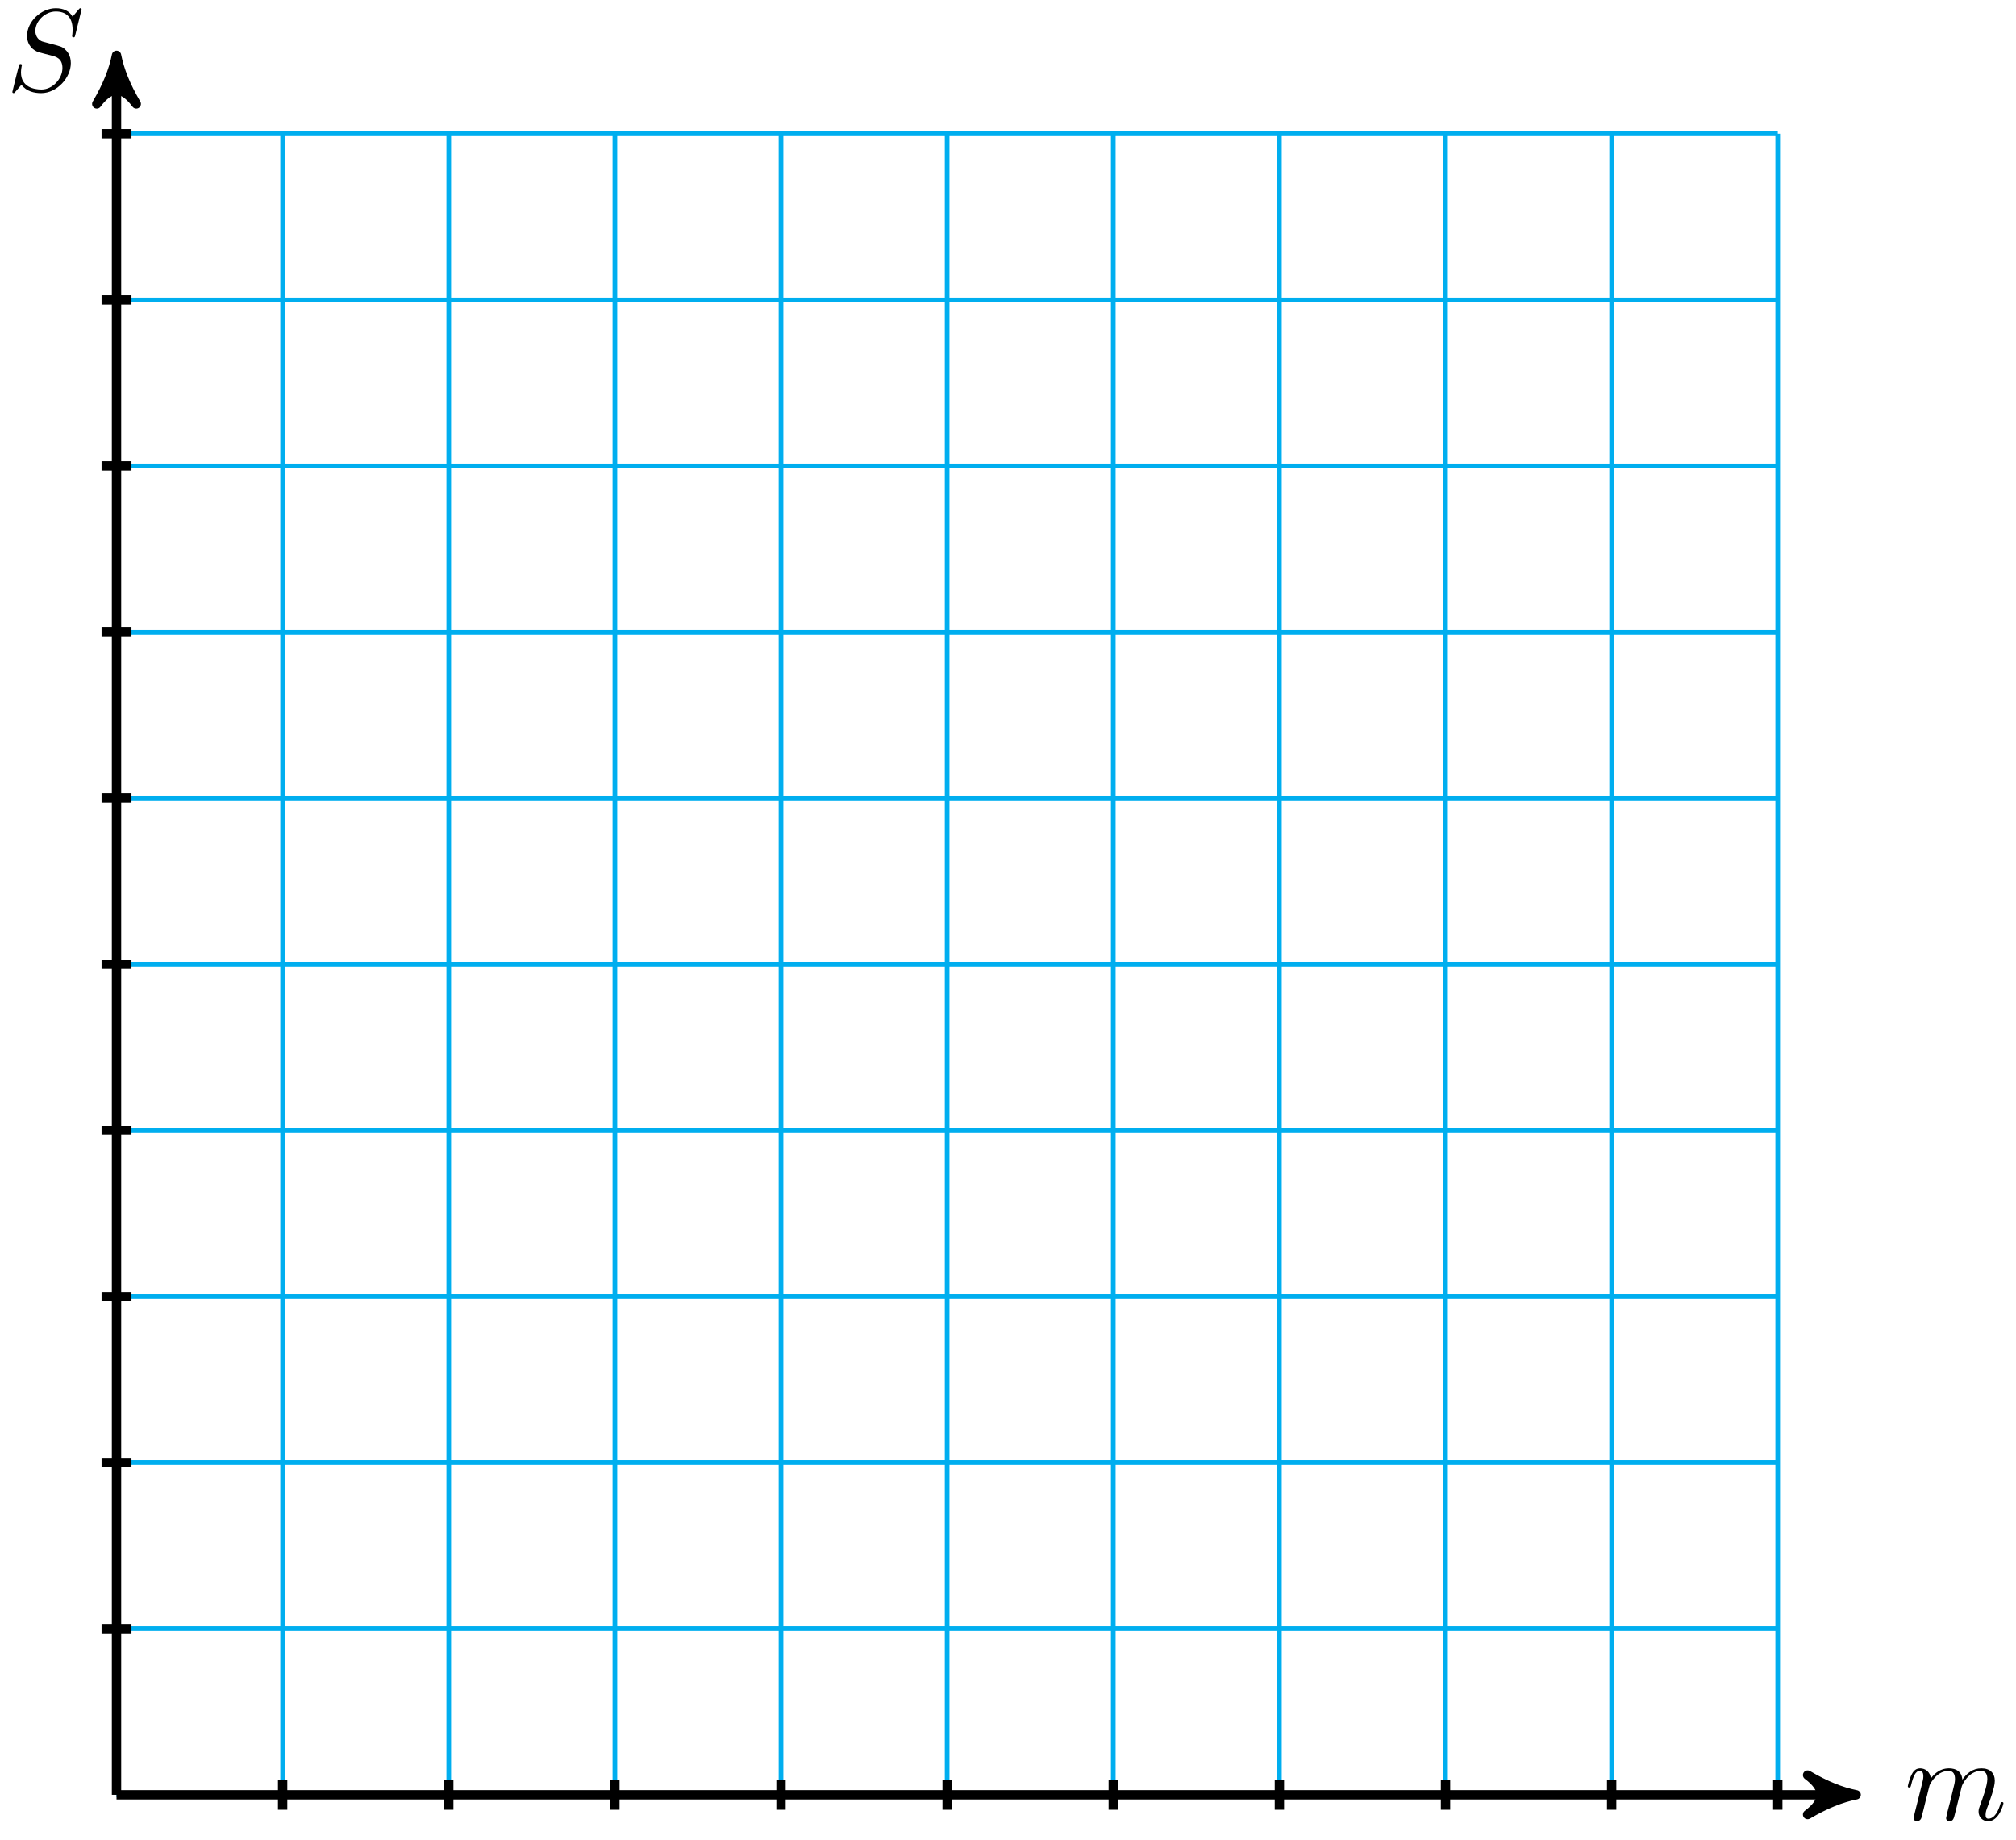
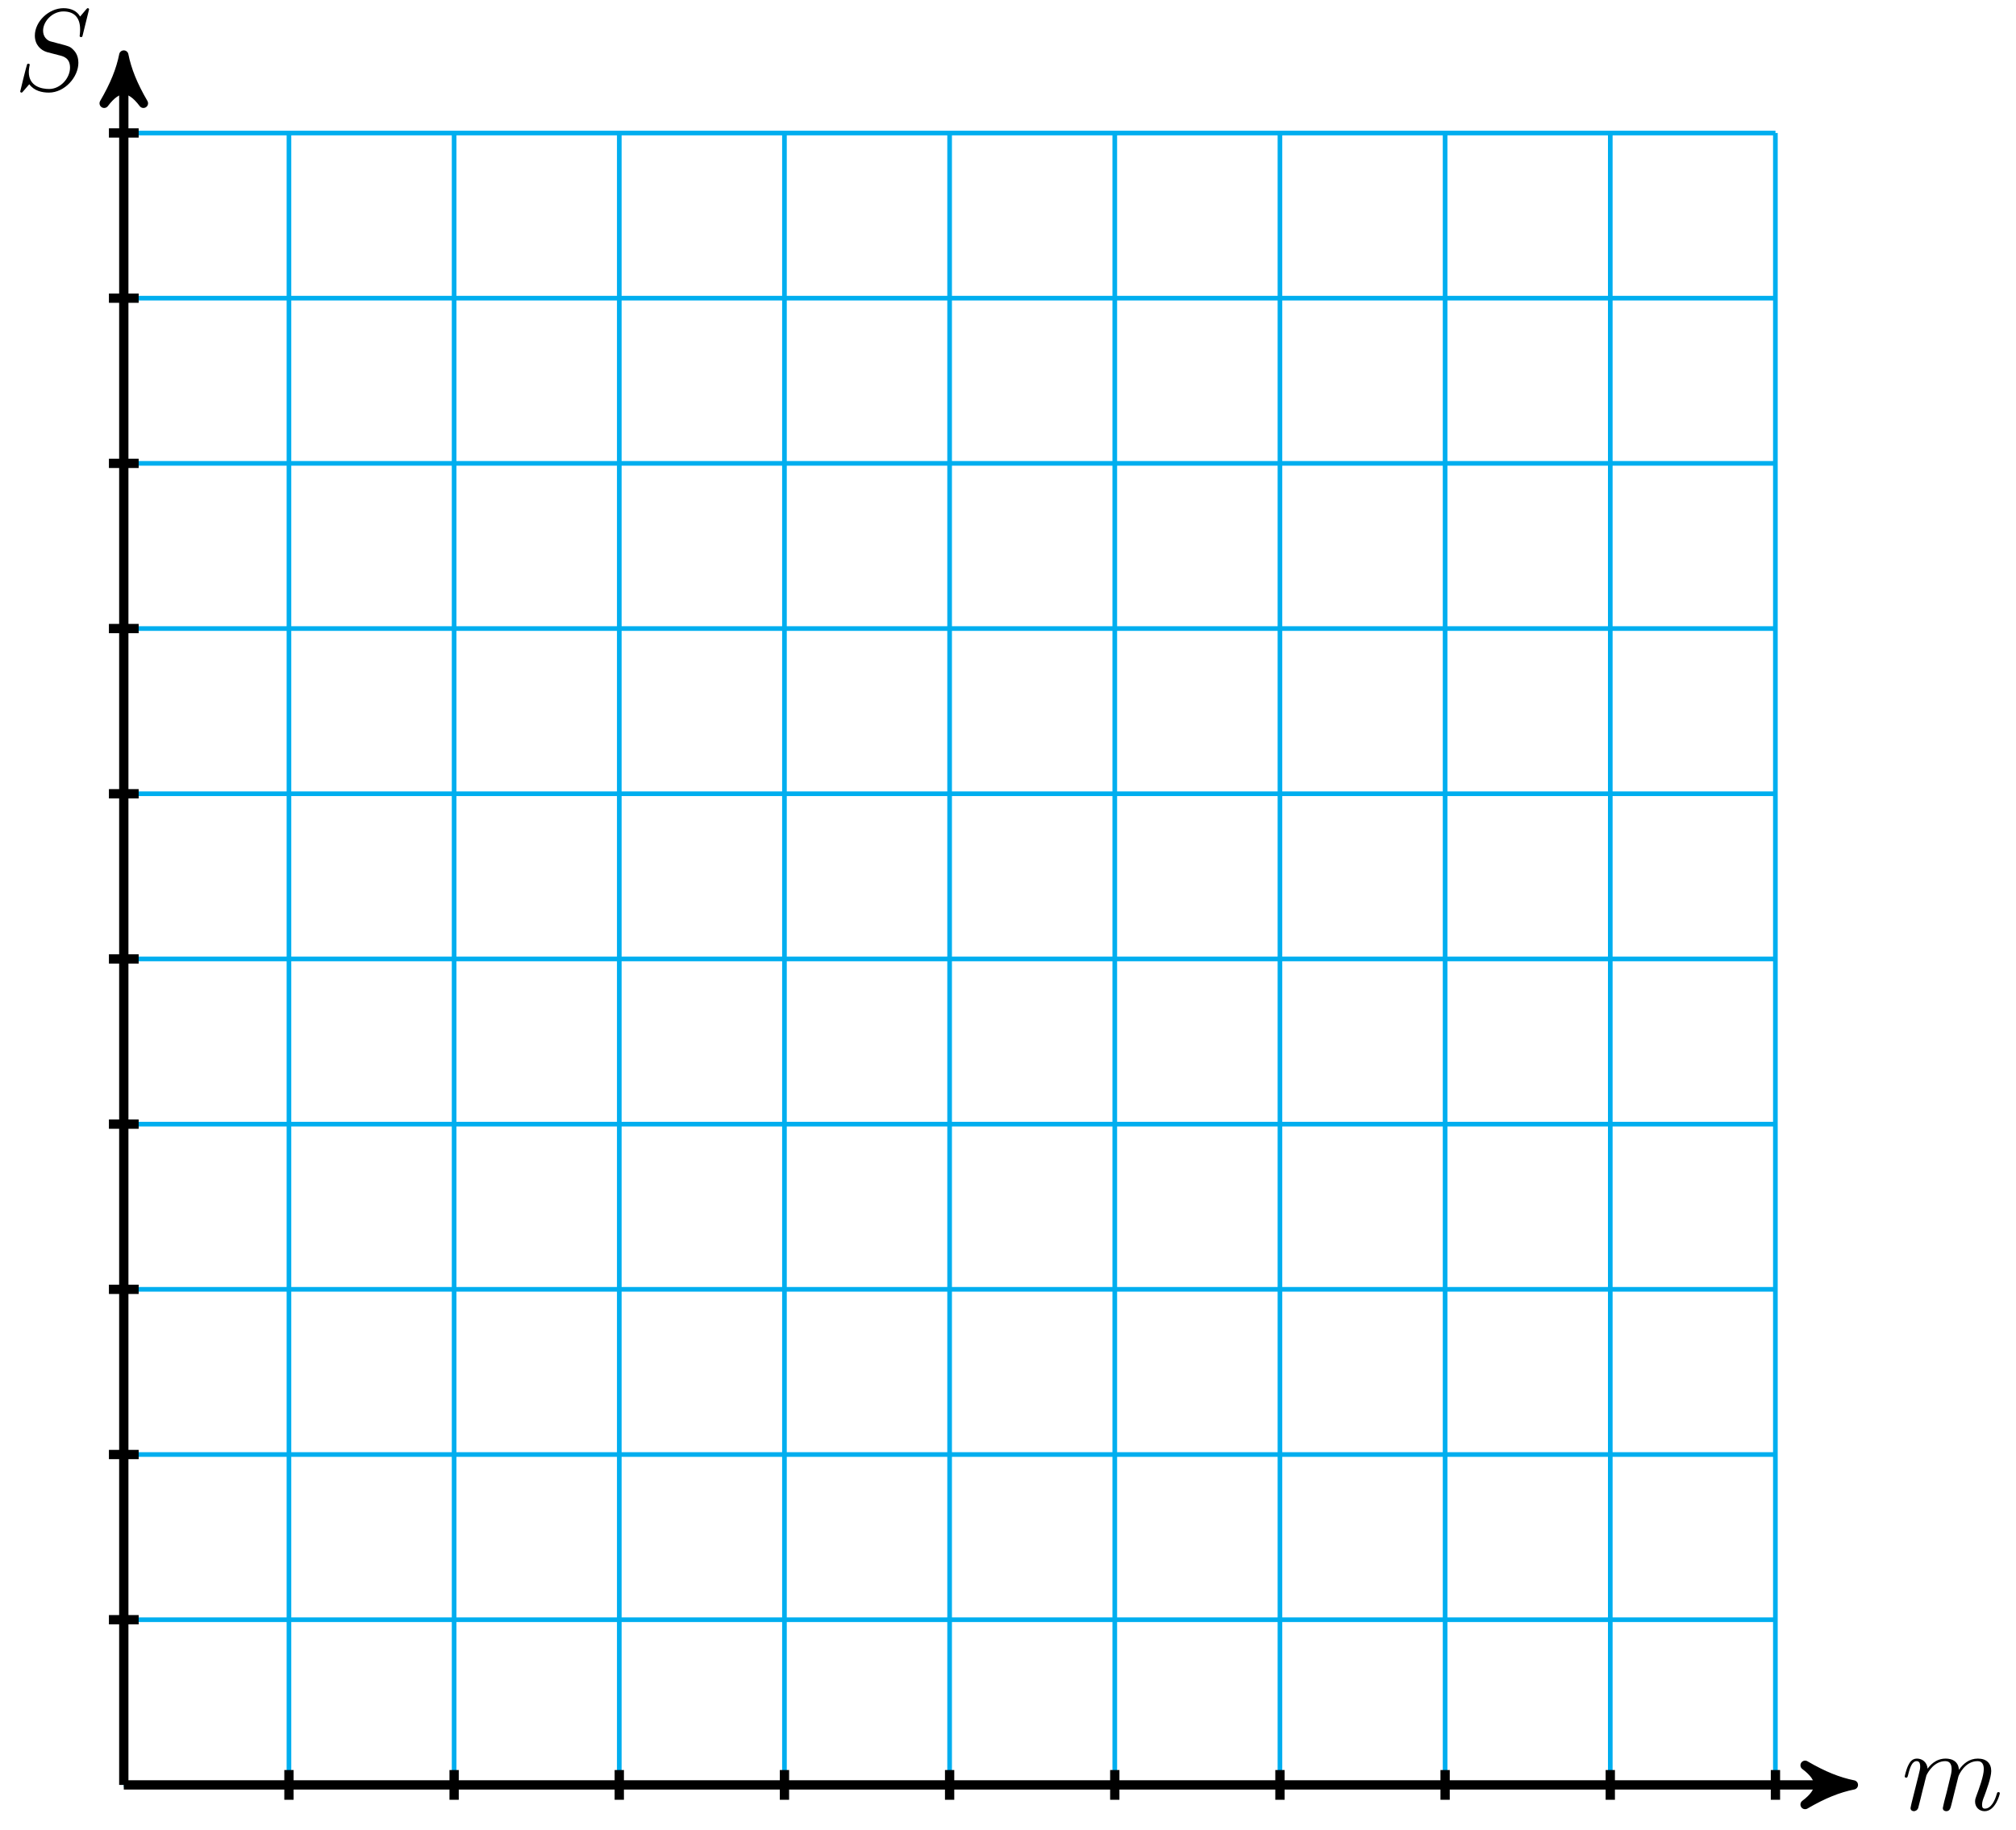
- <svg xmlns="http://www.w3.org/2000/svg" xmlns:xlink="http://www.w3.org/1999/xlink" version="1.1" width="172" height="157" viewBox="0 0 172 157">
+ <svg xmlns="http://www.w3.org/2000/svg" xmlns:xlink="http://www.w3.org/1999/xlink" version="1.1" width="173" height="157" viewBox="0 0 173 157">
  <defs>
    <path id="font_1_2" d="M.088 .059C.085 .044 .079 .021 .079 .016 .079-.002 .093-.011 .108-.011 .12-.011 .138-.003 .145 .017 .146 .019 .158 .066 .164 .091L.186 .181C.192 .203 .198 .225 .203 .248 .207 .265 .215 .294 .216 .298 .231 .329 .284 .42 .379 .42 .424 .42 .433 .383 .433 .35 .433 .325 .426 .297 .418 .267L.39 .151 .37 .075C.366 .055 .357 .021 .357 .016 .357-.002 .371-.011 .386-.011 .417-.011 .423 .014 .431 .046 .445 .102 .482 .248 .491 .287 .494 .3 .547 .42 .656 .42 .699 .42 .71 .386 .71 .35 .71 .293 .668 .179 .648 .126 .639 .102 .635 .091 .635 .071 .635 .024 .67-.011 .717-.011 .811-.011 .848 .135 .848 .143 .848 .153 .839 .153 .836 .153 .826 .153 .826 .15 .821 .135 .806 .082 .774 .011 .719 .011 .702 .011 .695 .021 .695 .044 .695 .069 .704 .093 .713 .115 .732 .167 .774 .278 .774 .335 .774 .4 .734 .442 .659 .442 .584 .442 .533 .398 .496 .345 .495 .358 .492 .392 .464 .416 .439 .437 .407 .442 .382 .442 .292 .442 .243 .378 .226 .355 .221 .412 .179 .442 .134 .442 .088 .442 .069 .403 .06 .385 .042 .35 .029 .291 .029 .288 .029 .278 .039 .278 .041 .278 .051 .278 .052 .279 .058 .301 .075 .372 .095 .42 .131 .42 .147 .42 .162 .412 .162 .374 .162 .353 .159 .342 .146 .29L.088 .059Z" />
    <path id="font_1_1" d="M.645 .695C.645 .698 .643 .705 .634 .705 .629 .705 .628 .704 .616 .69L.568 .633C.542 .68 .49 .705 .425 .705 .298 .705 .178 .59 .178 .469 .178 .388 .231 .342 .282 .327L.389 .299C.426 .29 .481 .275 .481 .193 .481 .103 .399 .009 .301 .009 .237 .009 .126 .031 .126 .155 .126 .179 .131 .203 .132 .209 .133 .213 .134 .214 .134 .216 .134 .226 .127 .227 .122 .227 .117 .227 .115 .226 .112 .223 .108 .219 .052-.009 .052-.012 .052-.018 .057-.022 .063-.022 .068-.022 .069-.021 .081-.007L.13 .05C.173-.008 .241-.022 .299-.022 .435-.022 .553 .111 .553 .235 .553 .304 .519 .338 .504 .352 .481 .375 .466 .379 .377 .402 .355 .408 .319 .418 .31 .42 .283 .429 .249 .458 .249 .511 .249 .592 .329 .677 .424 .677 .507 .677 .568 .634 .568 .522 .568 .49 .564 .472 .564 .466 .564 .465 .564 .456 .576 .456 .586 .456 .587 .459 .591 .476L.645 .695Z" />
  </defs>
-   <path transform="matrix(1,0,0,-1.00002,9.941002,153.1458)" stroke-width=".399" stroke-linecap="butt" stroke-miterlimit="10" stroke-linejoin="miter" fill="none" stroke="#00aeef" d="M0 0H141.734M0 14.173H141.734M0 28.347H141.734M0 42.52H141.734M0 56.694H141.734M0 70.867H141.734M0 85.04H141.734M0 99.214H141.734M0 113.387H141.734M0 127.561H141.734M0 141.729H141.734M0 0V141.734M14.173 0V141.734M28.347 0V141.734M42.52 0V141.734M56.694 0V141.734M70.867 0V141.734M85.04 0V141.734M99.214 0V141.734M113.387 0V141.734M127.561 0V141.734M141.729 0V141.734M141.734 141.734" />
-   <path transform="matrix(1,0,0,-1.00002,9.941002,153.1458)" stroke-width=".797" stroke-linecap="butt" stroke-miterlimit="10" stroke-linejoin="miter" fill="none" stroke="#000000" d="M0 0H147.386" />
-   <path transform="matrix(1,0,0,-1.00002,157.3271,153.1458)" d="M1.036 0C-.259 .259-1.554 .777-3.108 1.684-1.554 .518-1.554-.518-3.108-1.684-1.554-.777-.259-.259 1.036 0Z" />
-   <path transform="matrix(1,0,0,-1.00002,157.3271,153.1458)" stroke-width=".797" stroke-linecap="butt" stroke-linejoin="round" fill="none" stroke="#000000" d="M1.036 0C-.259 .259-1.554 .777-3.108 1.684-1.554 .518-1.554-.518-3.108-1.684-1.554-.777-.259-.259 1.036 0Z" />
-   <use data-text="m" xlink:href="#font_1_2" transform="matrix(9.9626,0,0,-9.962799,162.481,155.2909)" />
-   <path transform="matrix(1,0,0,-1.00002,9.941002,153.1458)" stroke-width=".797" stroke-linecap="butt" stroke-miterlimit="10" stroke-linejoin="miter" fill="none" stroke="#000000" d="M0 0V147.386" />
-   <path transform="matrix(0,-1.00002,-1,-0,9.941002,5.756745)" d="M1.036 0C-.259 .259-1.554 .777-3.108 1.684-1.554 .518-1.554-.518-3.108-1.684-1.554-.777-.259-.259 1.036 0Z" />
-   <path transform="matrix(0,-1.00002,-1,-0,9.941002,5.756745)" stroke-width=".797" stroke-linecap="butt" stroke-linejoin="round" fill="none" stroke="#000000" d="M1.036 0C-.259 .259-1.554 .777-3.108 1.684-1.554 .518-1.554-.518-3.108-1.684-1.554-.777-.259-.259 1.036 0Z" />
-   <use data-text="S" xlink:href="#font_1_1" transform="matrix(9.9626,0,0,-9.962799,.5350037,7.725891)" />
-   <path transform="matrix(1,0,0,-1.00002,9.941002,153.1458)" stroke-width=".797" stroke-linecap="butt" stroke-miterlimit="10" stroke-linejoin="miter" fill="none" stroke="#000000" d="M14.173 1.276V-1.276" />
-   <path transform="matrix(1,0,0,-1.00002,9.941002,153.1458)" stroke-width=".797" stroke-linecap="butt" stroke-miterlimit="10" stroke-linejoin="miter" fill="none" stroke="#000000" d="M28.347 1.276V-1.276" />
-   <path transform="matrix(1,0,0,-1.00002,9.941002,153.1458)" stroke-width=".797" stroke-linecap="butt" stroke-miterlimit="10" stroke-linejoin="miter" fill="none" stroke="#000000" d="M42.52 1.276V-1.276" />
-   <path transform="matrix(1,0,0,-1.00002,9.941002,153.1458)" stroke-width=".797" stroke-linecap="butt" stroke-miterlimit="10" stroke-linejoin="miter" fill="none" stroke="#000000" d="M56.694 1.276V-1.276" />
-   <path transform="matrix(1,0,0,-1.00002,9.941002,153.1458)" stroke-width=".797" stroke-linecap="butt" stroke-miterlimit="10" stroke-linejoin="miter" fill="none" stroke="#000000" d="M70.867 1.276V-1.276" />
-   <path transform="matrix(1,0,0,-1.00002,9.941002,153.1458)" stroke-width=".797" stroke-linecap="butt" stroke-miterlimit="10" stroke-linejoin="miter" fill="none" stroke="#000000" d="M85.04 1.276V-1.276" />
-   <path transform="matrix(1,0,0,-1.00002,9.941002,153.1458)" stroke-width=".797" stroke-linecap="butt" stroke-miterlimit="10" stroke-linejoin="miter" fill="none" stroke="#000000" d="M99.214 1.276V-1.276" />
-   <path transform="matrix(1,0,0,-1.00002,9.941002,153.1458)" stroke-width=".797" stroke-linecap="butt" stroke-miterlimit="10" stroke-linejoin="miter" fill="none" stroke="#000000" d="M113.387 1.276V-1.276" />
-   <path transform="matrix(1,0,0,-1.00002,9.941002,153.1458)" stroke-width=".797" stroke-linecap="butt" stroke-miterlimit="10" stroke-linejoin="miter" fill="none" stroke="#000000" d="M127.561 1.276V-1.276" />
-   <path transform="matrix(1,0,0,-1.00002,9.941002,153.1458)" stroke-width=".797" stroke-linecap="butt" stroke-miterlimit="10" stroke-linejoin="miter" fill="none" stroke="#000000" d="M141.734 1.276V-1.276" />
-   <path transform="matrix(1,0,0,-1.00002,9.941002,153.1458)" stroke-width=".797" stroke-linecap="butt" stroke-miterlimit="10" stroke-linejoin="miter" fill="none" stroke="#000000" d="M1.276 14.173H-1.276" />
-   <path transform="matrix(1,0,0,-1.00002,9.941002,153.1458)" stroke-width=".797" stroke-linecap="butt" stroke-miterlimit="10" stroke-linejoin="miter" fill="none" stroke="#000000" d="M1.276 28.347H-1.276" />
-   <path transform="matrix(1,0,0,-1.00002,9.941002,153.1458)" stroke-width=".797" stroke-linecap="butt" stroke-miterlimit="10" stroke-linejoin="miter" fill="none" stroke="#000000" d="M1.276 42.52H-1.276" />
-   <path transform="matrix(1,0,0,-1.00002,9.941002,153.1458)" stroke-width=".797" stroke-linecap="butt" stroke-miterlimit="10" stroke-linejoin="miter" fill="none" stroke="#000000" d="M1.276 56.694H-1.276" />
-   <path transform="matrix(1,0,0,-1.00002,9.941002,153.1458)" stroke-width=".797" stroke-linecap="butt" stroke-miterlimit="10" stroke-linejoin="miter" fill="none" stroke="#000000" d="M1.276 70.867H-1.276" />
-   <path transform="matrix(1,0,0,-1.00002,9.941002,153.1458)" stroke-width=".797" stroke-linecap="butt" stroke-miterlimit="10" stroke-linejoin="miter" fill="none" stroke="#000000" d="M1.276 85.04H-1.276" />
-   <path transform="matrix(1,0,0,-1.00002,9.941002,153.1458)" stroke-width=".797" stroke-linecap="butt" stroke-miterlimit="10" stroke-linejoin="miter" fill="none" stroke="#000000" d="M1.276 99.214H-1.276" />
-   <path transform="matrix(1,0,0,-1.00002,9.941002,153.1458)" stroke-width=".797" stroke-linecap="butt" stroke-miterlimit="10" stroke-linejoin="miter" fill="none" stroke="#000000" d="M1.276 113.387H-1.276" />
-   <path transform="matrix(1,0,0,-1.00002,9.941002,153.1458)" stroke-width=".797" stroke-linecap="butt" stroke-miterlimit="10" stroke-linejoin="miter" fill="none" stroke="#000000" d="M1.276 127.561H-1.276" />
-   <path transform="matrix(1,0,0,-1.00002,9.941002,153.1458)" stroke-width=".797" stroke-linecap="butt" stroke-miterlimit="10" stroke-linejoin="miter" fill="none" stroke="#000000" d="M1.276 141.734H-1.276" />
+   <path transform="matrix(1,0,0,-1.00002,10.623,153.1458)" stroke-width=".399" stroke-linecap="butt" stroke-miterlimit="10" stroke-linejoin="miter" fill="none" stroke="#00aeef" d="M0 0H141.734M0 14.173H141.734M0 28.347H141.734M0 42.52H141.734M0 56.694H141.734M0 70.867H141.734M0 85.04H141.734M0 99.214H141.734M0 113.387H141.734M0 127.561H141.734M0 141.729H141.734M0 0V141.734M14.173 0V141.734M28.347 0V141.734M42.52 0V141.734M56.694 0V141.734M70.867 0V141.734M85.04 0V141.734M99.214 0V141.734M113.387 0V141.734M127.561 0V141.734M141.729 0V141.734M141.734 141.734" />
+   <path transform="matrix(1,0,0,-1.00002,10.623,153.1458)" stroke-width=".797" stroke-linecap="butt" stroke-miterlimit="10" stroke-linejoin="miter" fill="none" stroke="#000000" d="M0 0H147.386" />
+   <path transform="matrix(1,0,0,-1.00002,158.0091,153.1458)" d="M1.036 0C-.259 .259-1.554 .777-3.108 1.684-1.554 .518-1.554-.518-3.108-1.684-1.554-.777-.259-.259 1.036 0Z" />
+   <path transform="matrix(1,0,0,-1.00002,158.0091,153.1458)" stroke-width=".797" stroke-linecap="butt" stroke-linejoin="round" fill="none" stroke="#000000" d="M1.036 0C-.259 .259-1.554 .777-3.108 1.684-1.554 .518-1.554-.518-3.108-1.684-1.554-.777-.259-.259 1.036 0Z" />
+   <use data-text="m" xlink:href="#font_1_2" transform="matrix(9.9626,0,0,-9.962799,163.163,155.2909)" />
+   <path transform="matrix(1,0,0,-1.00002,10.623,153.1458)" stroke-width=".797" stroke-linecap="butt" stroke-miterlimit="10" stroke-linejoin="miter" fill="none" stroke="#000000" d="M0 0V147.386" />
+   <path transform="matrix(0,-1.00002,-1,-0,10.623,5.756745)" d="M1.036 0C-.259 .259-1.554 .777-3.108 1.684-1.554 .518-1.554-.518-3.108-1.684-1.554-.777-.259-.259 1.036 0Z" />
+   <path transform="matrix(0,-1.00002,-1,-0,10.623,5.756745)" stroke-width=".797" stroke-linecap="butt" stroke-linejoin="round" fill="none" stroke="#000000" d="M1.036 0C-.259 .259-1.554 .777-3.108 1.684-1.554 .518-1.554-.518-3.108-1.684-1.554-.777-.259-.259 1.036 0Z" />
+   <use data-text="S" xlink:href="#font_1_1" transform="matrix(9.9626,0,0,-9.962799,1.217003,7.725891)" />
+   <path transform="matrix(1,0,0,-1.00002,10.623,153.1458)" stroke-width=".797" stroke-linecap="butt" stroke-miterlimit="10" stroke-linejoin="miter" fill="none" stroke="#000000" d="M14.173 1.276V-1.276" />
+   <path transform="matrix(1,0,0,-1.00002,10.623,153.1458)" stroke-width=".797" stroke-linecap="butt" stroke-miterlimit="10" stroke-linejoin="miter" fill="none" stroke="#000000" d="M28.347 1.276V-1.276" />
+   <path transform="matrix(1,0,0,-1.00002,10.623,153.1458)" stroke-width=".797" stroke-linecap="butt" stroke-miterlimit="10" stroke-linejoin="miter" fill="none" stroke="#000000" d="M42.52 1.276V-1.276" />
+   <path transform="matrix(1,0,0,-1.00002,10.623,153.1458)" stroke-width=".797" stroke-linecap="butt" stroke-miterlimit="10" stroke-linejoin="miter" fill="none" stroke="#000000" d="M56.694 1.276V-1.276" />
+   <path transform="matrix(1,0,0,-1.00002,10.623,153.1458)" stroke-width=".797" stroke-linecap="butt" stroke-miterlimit="10" stroke-linejoin="miter" fill="none" stroke="#000000" d="M70.867 1.276V-1.276" />
+   <path transform="matrix(1,0,0,-1.00002,10.623,153.1458)" stroke-width=".797" stroke-linecap="butt" stroke-miterlimit="10" stroke-linejoin="miter" fill="none" stroke="#000000" d="M85.04 1.276V-1.276" />
+   <path transform="matrix(1,0,0,-1.00002,10.623,153.1458)" stroke-width=".797" stroke-linecap="butt" stroke-miterlimit="10" stroke-linejoin="miter" fill="none" stroke="#000000" d="M99.214 1.276V-1.276" />
+   <path transform="matrix(1,0,0,-1.00002,10.623,153.1458)" stroke-width=".797" stroke-linecap="butt" stroke-miterlimit="10" stroke-linejoin="miter" fill="none" stroke="#000000" d="M113.387 1.276V-1.276" />
+   <path transform="matrix(1,0,0,-1.00002,10.623,153.1458)" stroke-width=".797" stroke-linecap="butt" stroke-miterlimit="10" stroke-linejoin="miter" fill="none" stroke="#000000" d="M127.561 1.276V-1.276" />
+   <path transform="matrix(1,0,0,-1.00002,10.623,153.1458)" stroke-width=".797" stroke-linecap="butt" stroke-miterlimit="10" stroke-linejoin="miter" fill="none" stroke="#000000" d="M141.734 1.276V-1.276" />
+   <path transform="matrix(1,0,0,-1.00002,10.623,153.1458)" stroke-width=".797" stroke-linecap="butt" stroke-miterlimit="10" stroke-linejoin="miter" fill="none" stroke="#000000" d="M1.276 14.173H-1.276" />
+   <path transform="matrix(1,0,0,-1.00002,10.623,153.1458)" stroke-width=".797" stroke-linecap="butt" stroke-miterlimit="10" stroke-linejoin="miter" fill="none" stroke="#000000" d="M1.276 28.347H-1.276" />
+   <path transform="matrix(1,0,0,-1.00002,10.623,153.1458)" stroke-width=".797" stroke-linecap="butt" stroke-miterlimit="10" stroke-linejoin="miter" fill="none" stroke="#000000" d="M1.276 42.52H-1.276" />
+   <path transform="matrix(1,0,0,-1.00002,10.623,153.1458)" stroke-width=".797" stroke-linecap="butt" stroke-miterlimit="10" stroke-linejoin="miter" fill="none" stroke="#000000" d="M1.276 56.694H-1.276" />
+   <path transform="matrix(1,0,0,-1.00002,10.623,153.1458)" stroke-width=".797" stroke-linecap="butt" stroke-miterlimit="10" stroke-linejoin="miter" fill="none" stroke="#000000" d="M1.276 70.867H-1.276" />
+   <path transform="matrix(1,0,0,-1.00002,10.623,153.1458)" stroke-width=".797" stroke-linecap="butt" stroke-miterlimit="10" stroke-linejoin="miter" fill="none" stroke="#000000" d="M1.276 85.04H-1.276" />
+   <path transform="matrix(1,0,0,-1.00002,10.623,153.1458)" stroke-width=".797" stroke-linecap="butt" stroke-miterlimit="10" stroke-linejoin="miter" fill="none" stroke="#000000" d="M1.276 99.214H-1.276" />
+   <path transform="matrix(1,0,0,-1.00002,10.623,153.1458)" stroke-width=".797" stroke-linecap="butt" stroke-miterlimit="10" stroke-linejoin="miter" fill="none" stroke="#000000" d="M1.276 113.387H-1.276" />
+   <path transform="matrix(1,0,0,-1.00002,10.623,153.1458)" stroke-width=".797" stroke-linecap="butt" stroke-miterlimit="10" stroke-linejoin="miter" fill="none" stroke="#000000" d="M1.276 127.561H-1.276" />
+   <path transform="matrix(1,0,0,-1.00002,10.623,153.1458)" stroke-width=".797" stroke-linecap="butt" stroke-miterlimit="10" stroke-linejoin="miter" fill="none" stroke="#000000" d="M1.276 141.734H-1.276" />
</svg>
